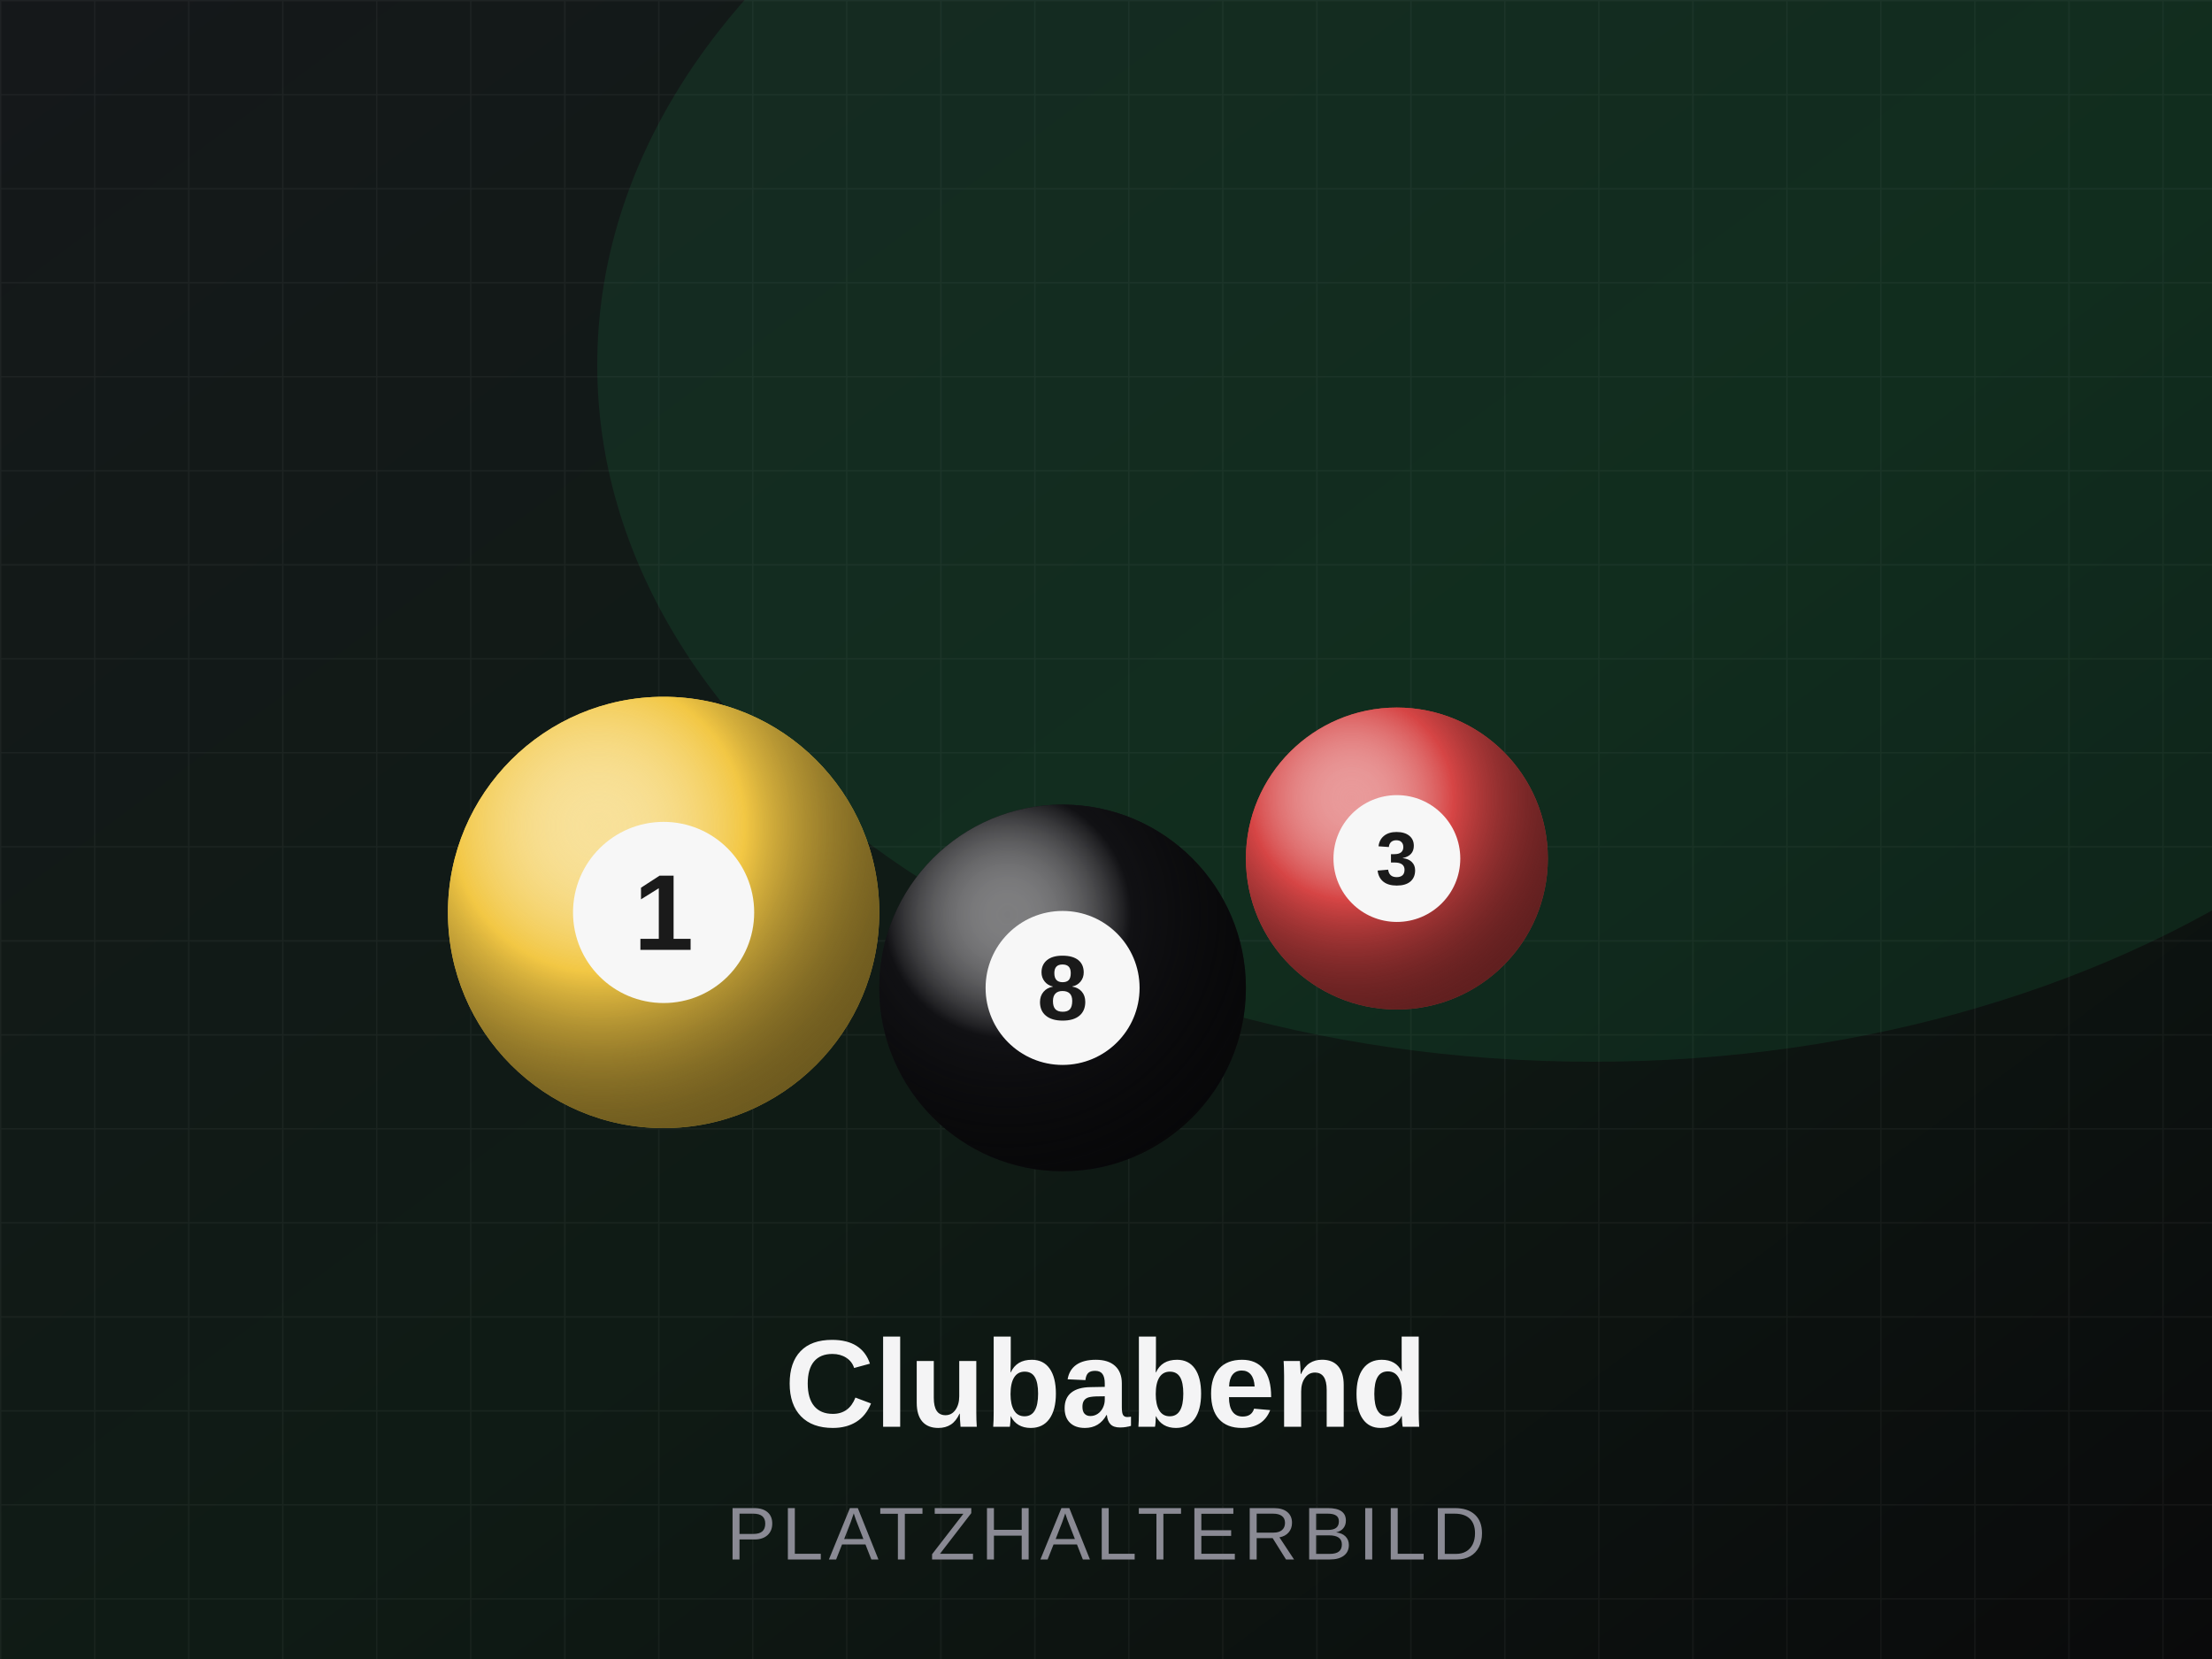
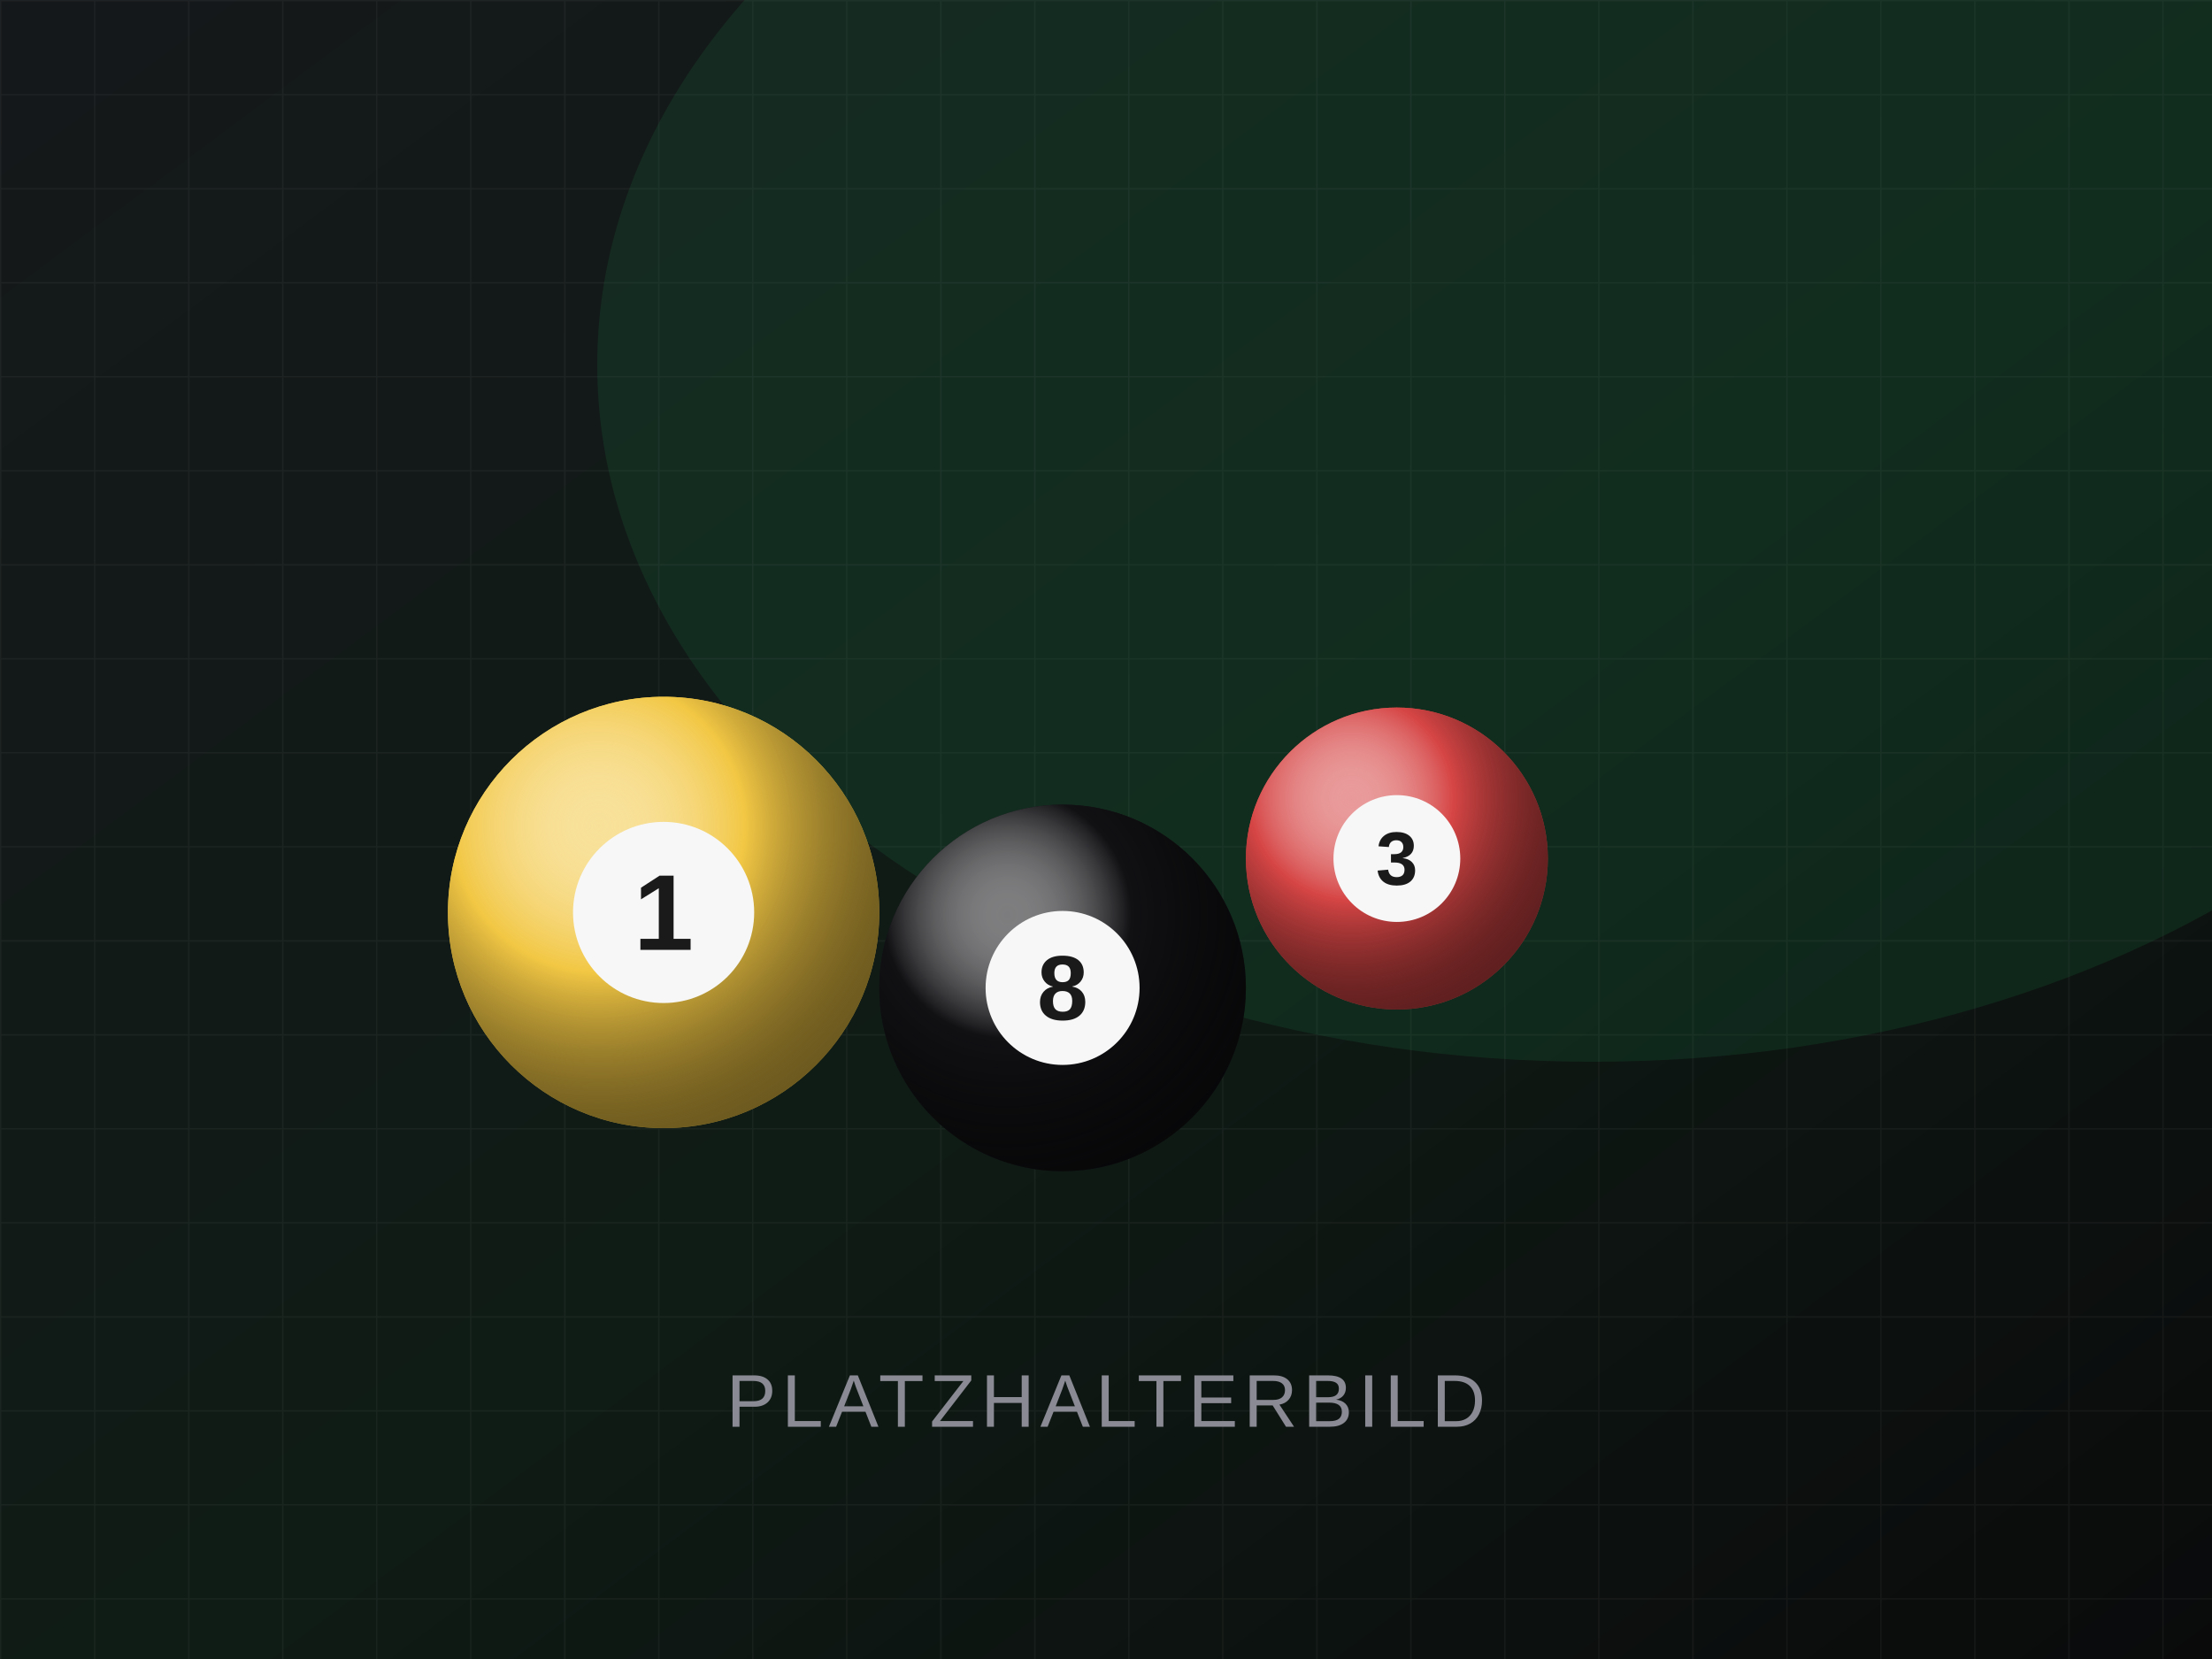
- <svg xmlns="http://www.w3.org/2000/svg" viewBox="0 0 800 600" width="800" height="600" role="img" aria-label="Clubabend">
+ <svg xmlns="http://www.w3.org/2000/svg" viewBox="0 0 800 600" width="800" height="600" role="img" aria-label="">
  <defs>
    <linearGradient id="bg" x1="0" y1="0" x2="1" y2="1">
      <stop offset="0%" stop-color="#15181a" />
      <stop offset="55%" stop-color="#0f1b15" />
      <stop offset="100%" stop-color="#0a0a0b" />
    </linearGradient>
    <pattern id="grid" width="34" height="34" patternUnits="userSpaceOnUse">
      <path d="M34 0H0V34" fill="none" stroke="#ffffff" stroke-opacity=".045" stroke-width="1" />
    </pattern>
  </defs>
  <rect width="800" height="600" fill="url(#bg)" />
  <rect width="800" height="600" fill="url(#grid)" />
  <ellipse cx="576" cy="132" rx="360" ry="252" fill="#1fa463" fill-opacity=".13" />
  <defs>
    <radialGradient id="g13" cx="35%" cy="30%" r="75%">
      <stop offset="0%" stop-color="#ffffff" stop-opacity=".45" />
      <stop offset="45%" stop-color="#f2c744" />
      <stop offset="100%" stop-color="#000000" stop-opacity=".55" />
    </radialGradient>
    <clipPath id="clip13">
      <circle cx="240" cy="330" r="78" />
    </clipPath>
  </defs>
  <circle cx="240" cy="330" r="78" fill="#f2c744" />
  <circle cx="240" cy="330" r="78" fill="url(#g13)" />
  <circle cx="240" cy="330" r="32.76" fill="#f7f7f7" />
  <text x="240" y="330" fill="#1a1a1a" font-family="Segoe UI, Arial, sans-serif" font-size="39" font-weight="700" text-anchor="middle" dominant-baseline="central">1</text>
  <defs>
    <radialGradient id="g14" cx="35%" cy="30%" r="75%">
      <stop offset="0%" stop-color="#ffffff" stop-opacity=".45" />
      <stop offset="45%" stop-color="#111114" />
      <stop offset="100%" stop-color="#000000" stop-opacity=".55" />
    </radialGradient>
    <clipPath id="clip14">
      <circle cx="384.3" cy="357.3" r="66.3" />
    </clipPath>
  </defs>
  <circle cx="384.3" cy="357.3" r="66.3" fill="#111114" />
  <circle cx="384.3" cy="357.3" r="66.3" fill="url(#g14)" />
  <circle cx="384.3" cy="357.3" r="27.846" fill="#f7f7f7" />
  <text x="384.3" y="357.3" fill="#1a1a1a" font-family="Segoe UI, Arial, sans-serif" font-size="33.15" font-weight="700" text-anchor="middle" dominant-baseline="central">8</text>
  <defs>
    <radialGradient id="g15" cx="35%" cy="30%" r="75%">
      <stop offset="0%" stop-color="#ffffff" stop-opacity=".45" />
      <stop offset="45%" stop-color="#d64545" />
      <stop offset="100%" stop-color="#000000" stop-opacity=".55" />
    </radialGradient>
    <clipPath id="clip15">
      <circle cx="505.2" cy="310.5" r="54.6" />
    </clipPath>
  </defs>
  <circle cx="505.2" cy="310.5" r="54.6" fill="#d64545" />
  <circle cx="505.2" cy="310.5" r="54.6" fill="url(#g15)" />
  <circle cx="505.2" cy="310.5" r="22.932" fill="#f7f7f7" />
  <text x="505.2" y="310.5" fill="#1a1a1a" font-family="Segoe UI, Arial, sans-serif" font-size="27.3" font-weight="700" text-anchor="middle" dominant-baseline="central">3</text>
  <g font-family="Segoe UI, Arial, sans-serif" text-anchor="middle">
-     <text x="400" y="516" fill="#f4f4f5" font-size="45" font-weight="700">Clubabend</text>
-     <text x="400" y="564" fill="#8a8a94" font-size="27" letter-spacing="2">PLATZHALTERBILD</text>
+     <text x="400" y="516" fill="#f4f4f5" font-size="45" font-weight="700" />
+     <text x="400" y="516" fill="#8a8a94" font-size="27" letter-spacing="2">PLATZHALTERBILD</text>
  </g>
</svg>
